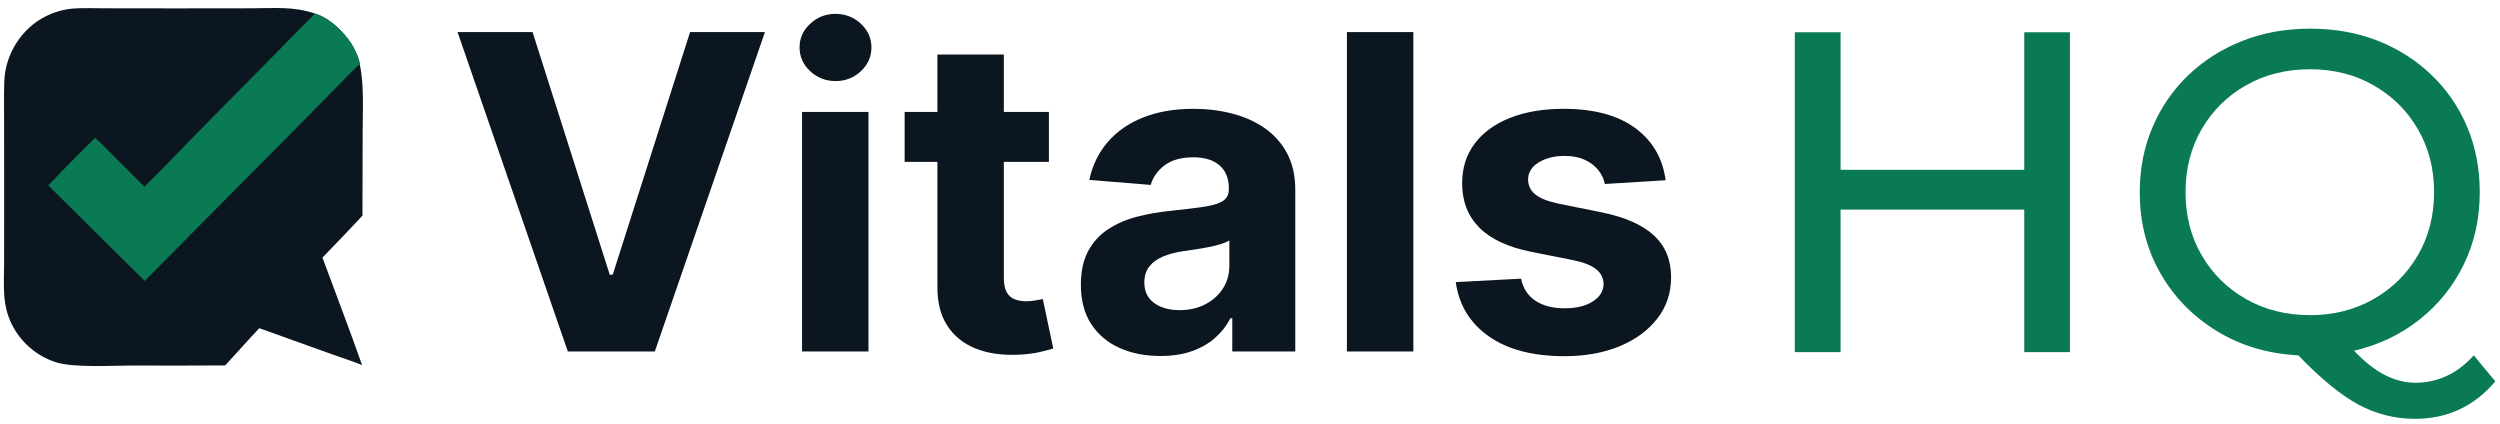
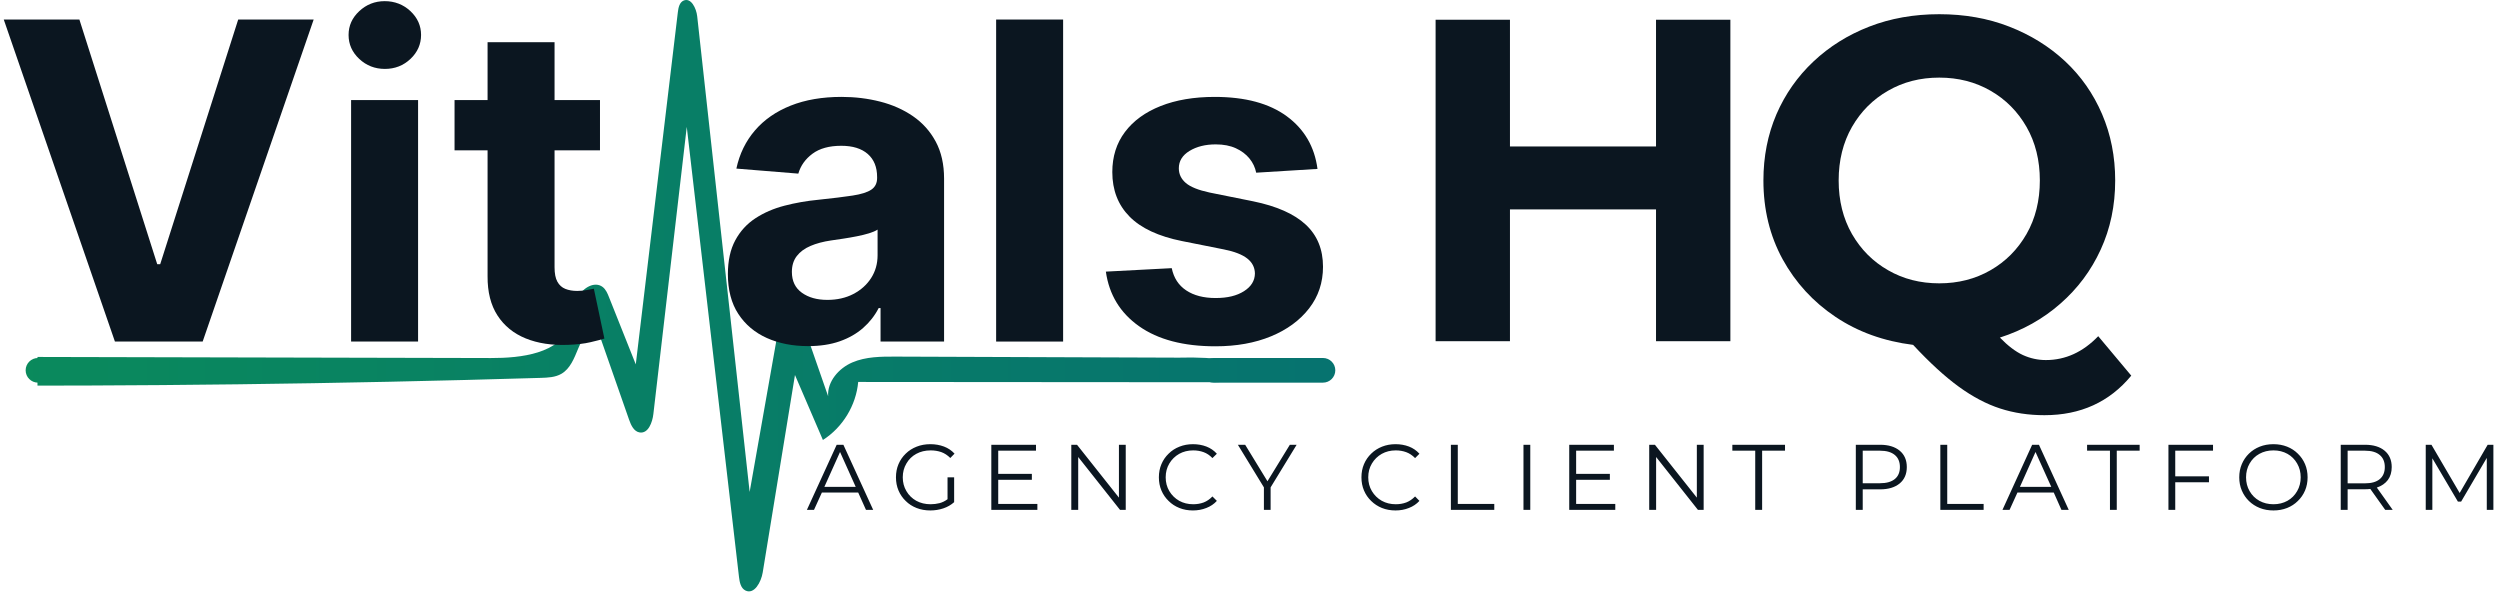
- <svg xmlns="http://www.w3.org/2000/svg" viewBox="0 -13 2556 433" role="img" aria-label="Vitals HQ">
-   <g transform="translate(0 -8.5) scale(5.8125)">
-     <g transform="scale(0.105611) translate(-1094.9 -1091.1)">
-       <path fill="#0B1620" d="M 1470 1692.39 C 1418.77 1692.72 1367.54 1692.78 1316.31 1692.56 C 1282.1 1692.5 1217.53 1696.68 1187.55 1686.95 C 1156.14 1676.69 1130.09 1654.4 1115.09 1624.96 C 1097.9 1591.16 1101.68 1559.91 1101.73 1523.21 L 1101.8 1421.1 L 1101.74 1290.19 C 1101.71 1266.73 1101.28 1243 1102.02 1219.57 C 1103.45 1174.45 1130.51 1131.12 1170.97 1111.03 C 1184.42 1104.19 1199 1099.86 1214.01 1098.25 C 1229.01 1096.73 1257.27 1097.59 1273.43 1097.58 L 1386.67 1097.73 L 1514.37 1097.58 C 1551.29 1097.54 1583.73 1094.14 1619.25 1106.24 C 1644.93 1113.89 1672.68 1140.95 1684.59 1164.4 C 1687.43 1169.98 1694.23 1184.5 1693.99 1190.64 C 1701.55 1223.25 1698.92 1270.16 1698.9 1304.94 L 1698.59 1442.8 C 1677.14 1466.23 1653.98 1489.8 1631.96 1512.82 C 1653.73 1571.86 1677.11 1632.61 1697.95 1691.79 C 1683.03 1685.7 1663.16 1679.31 1647.65 1673.74 L 1526.75 1630.37 C 1507.82 1650.37 1488.85 1672 1470 1692.39 z" />
-       <path fill="#097A53" d="M 1619.25 1106.24 C 1644.93 1113.89 1672.68 1140.95 1684.59 1164.4 C 1687.43 1169.98 1694.23 1184.5 1693.99 1190.64 C 1688.18 1195.08 1667.02 1217.27 1660.33 1224.02 L 1585.75 1299.62 L 1335.88 1551.62 L 1175.27 1392.58 C 1199.52 1366.81 1228.07 1338.29 1253.26 1313.27 C 1262.59 1321.37 1273.4 1332.96 1282.35 1341.89 L 1335.3 1394.71 C 1364.16 1366.82 1395.07 1333.84 1423.43 1305.07 L 1562.31 1164.41 C 1575.04 1151.18 1587.92 1138.1 1600.97 1125.19 C 1606.89 1118.72 1613.37 1113.21 1619.25 1106.24 z" />
+ <svg xmlns="http://www.w3.org/2000/svg" viewBox="112 0 2535 600" role="img" aria-label="Vitals HQ">
+   <defs>
+     <linearGradient id="phqlight" x1="116" y1="0" x2="1454" y2="0" gradientUnits="userSpaceOnUse">
+       <stop offset="0" stop-color="#0A8A5C" />
+       <stop offset="1" stop-color="#06736F" />
+     </linearGradient>
+     <clipPath id="phqlightc">
+       <rect x="150" y="0" width="1454" height="600" />
+     </clipPath>
+   </defs>
+   <g fill="url(#phqlight)">
+     <path clip-path="url(#phqlightc)" d="M982.59,387.31h-.38c-2.1,23.68-15.72,46.07-35.78,58.83-9.44-21.96-18.88-43.92-28.33-65.88-10.91,66.76-21.82,133.52-32.72,200.28-1.59,9.72-8.57,22.56-17.43,18.28-4.8-2.32-6-8.48-6.61-13.77-17.65-152.12-35.31-304.25-52.96-456.37-11.29,97.05-22.57,194.09-33.86,291.14-1.01,8.64-5.21,19.95-13.82,18.7-5.87-.85-8.86-7.35-10.81-12.94-11.14-31.86-22.28-63.71-33.42-95.57-19.31,7.34-17.35,38.67-35.22,49.03-6.21,3.6-13.72,3.91-20.9,4.13-204.98,6.15-410.07,8.7-615.14,7.66-9.38-.05-21.33-2.02-23.46-11.16-2.87-12.32,14.74-17.99,27.39-17.96,186.89.45,373.78.89,560.67,1.34,31.04.07,69.3-4.45,80.74-33.3,3.7-9.35,3.73-19.93,8.12-28.97,4.39-9.04,16.45-15.91,24.42-9.79,3.26,2.51,4.92,6.51,6.44,10.33,9.05,22.72,18.1,45.44,27.15,68.16,14.22-119.07,28.45-238.14,42.67-357.21.54-4.52,1.63-9.83,5.8-11.67,7.54-3.32,12.9,7.72,13.81,15.91,17.73,160.78,35.46,321.57,53.18,482.35,9.88-55.98,19.76-111.97,29.65-167.95,1.19-6.77,3.93-15.07,10.76-15.83,7.15-.79,11.57,7.4,13.94,14.19,8.41,24.18,16.82,48.36,25.24,72.54-.96-14.96,10.75-28.4,24.53-34.31,13.77-5.92,29.26-5.96,44.25-5.9,63.83.24,127.66.47,191.49.71,31.91.12,63.83.25,95.74.35,5.99.02,81.35-2.96,53.95,20.26-5.25,4.45-12.77,4.66-19.65,4.66-119.8-.09-239.61-.18-359.41-.27Z" />
+     <rect x="138" y="363" width="40" height="25" rx="12.5" />
+     <rect x="1330" y="363" width="136" height="25" rx="12.5" />
+   </g>
+   <g fill="#0B1620">
+     <g transform="translate(-1318 0)">
+       <path d="M1510.5,19.81l78.92,248.08h3.03l79.08-248.08h76.53l-112.56,326.53h-88.97l-112.72-326.53h76.69Z" />
+       <path d="M1820.29,69.88c-10.1,0-18.76-3.37-25.99-10.12-7.23-6.75-10.84-14.85-10.84-24.31s3.61-17.4,10.84-24.15c7.23-6.75,15.84-10.13,25.83-10.13s18.89,3.38,26.07,10.13c7.17,6.75,10.76,14.8,10.76,24.15s-3.59,17.57-10.76,24.31c-7.17,6.75-15.81,10.12-25.91,10.12ZM1786.01,346.34V101.44h67.92v244.89h-67.92Z" />
+       <path d="M2042.86,343.31c-3.41,1.06-8.19,2.31-14.35,3.74-6.17,1.44-13.66,2.31-22.48,2.63-16.37.64-30.69-1.54-42.97-6.53-12.28-5-21.82-12.76-28.62-23.28s-10.15-23.81-10.04-39.86v-127.55h-33.49v-51.02h33.49v-58.67h67.92v58.67h46.07v51.02h-46.07v118.62c0,6.27.95,11.14,2.87,14.59,1.91,3.45,4.59,5.87,8.05,7.25,3.45,1.39,7.46,2.08,12.03,2.08,3.19,0,6.38-.29,9.57-.88,3.19-.58,5.63-1.04,7.33-1.36l10.69,50.55Z" />
    </g>
+     <g transform="translate(-1221 0)">
+       <path d="M2152.39,350.96c-15.62,0-29.55-2.74-41.77-8.21-12.22-5.47-21.87-13.6-28.94-24.39-7.07-10.79-10.6-24.26-10.6-40.42,0-13.6,2.5-25.03,7.49-34.28,4.99-9.25,11.8-16.69,20.41-22.32,8.61-5.63,18.41-9.89,29.42-12.75,11-2.87,22.56-4.89,34.68-6.06,14.24-1.49,25.72-2.9,34.44-4.23,8.71-1.33,15.04-3.32,18.97-5.98,3.93-2.66,5.9-6.59,5.9-11.8v-.96c0-10.1-3.16-17.91-9.49-23.44-6.33-5.52-15.28-8.29-26.87-8.29-12.22,0-21.95,2.69-29.18,8.05-7.23,5.37-12.01,12.09-14.35,20.17l-62.82-5.1c3.19-14.88,9.46-27.77,18.81-38.66,9.35-10.89,21.44-19.29,36.27-25.19,14.83-5.9,32.02-8.85,51.58-8.85,13.6,0,26.65,1.59,39.14,4.78,12.49,3.19,23.6,8.13,33.32,14.83,9.73,6.7,17.4,15.28,23.04,25.75,5.63,10.47,8.45,22.99,8.45,37.55v165.18h-64.41v-33.96h-1.91c-3.93,7.65-9.19,14.38-15.78,20.17-6.59,5.79-14.51,10.31-23.76,13.55-9.25,3.24-19.93,4.86-32.05,4.86ZM2171.84,304.09c9.99,0,18.81-1.99,26.47-5.98,7.65-3.99,13.66-9.38,18.02-16.18,4.36-6.8,6.54-14.51,6.54-23.12v-25.99c-2.13,1.38-5.02,2.63-8.69,3.75-3.67,1.12-7.79,2.13-12.36,3.03-4.57.9-9.14,1.7-13.71,2.39-4.57.69-8.72,1.3-12.44,1.83-7.97,1.17-14.93,3.03-20.89,5.58-5.95,2.55-10.58,5.98-13.87,10.28-3.3,4.3-4.94,9.65-4.94,16.02,0,9.25,3.37,16.29,10.12,21.13,6.75,4.84,15.33,7.25,25.75,7.25Z" />
+       <path d="M2411,19.81v326.53h-67.92V19.81h67.92Z" />
+       <path d="M2668.96,171.28l-62.18,3.83c-1.06-5.31-3.35-10.12-6.86-14.43s-8.11-7.76-13.79-10.36c-5.69-2.6-12.46-3.91-20.33-3.91-10.52,0-19.4,2.21-26.63,6.62-7.23,4.41-10.84,10.28-10.84,17.62,0,5.85,2.34,10.79,7.02,14.83,4.68,4.04,12.7,7.28,24.07,9.73l44.32,8.93c23.81,4.89,41.56,12.75,53.25,23.6,11.69,10.84,17.54,25.09,17.54,42.73,0,16.05-4.7,30.13-14.11,42.25-9.41,12.12-22.27,21.55-38.58,28.3-16.32,6.75-35.1,10.13-56.36,10.13-32.42,0-58.22-6.78-77.41-20.33-19.19-13.55-30.43-32.02-33.72-55.4l66.8-3.51c2.02,9.89,6.91,17.41,14.67,22.56,7.76,5.16,17.7,7.73,29.81,7.73s21.5-2.31,28.78-6.94c7.28-4.62,10.97-10.6,11.08-17.94-.11-6.16-2.71-11.24-7.81-15.23-5.1-3.99-12.97-7.04-23.6-9.17l-42.41-8.45c-23.92-4.78-41.69-13.07-53.33-24.87-11.64-11.8-17.46-26.84-17.46-45.12,0-15.73,4.28-29.28,12.83-40.66,8.55-11.37,20.62-20.14,36.19-26.31,15.57-6.16,33.83-9.25,54.77-9.25,30.93,0,55.3,6.54,73.1,19.61,17.8,13.07,28.19,30.88,31.17,53.41Z" />
+     </g>
+     <path d="M1866.6 346L1791.2 346L1791.2 212.3L1643.1 212.3L1643.1 346L1567.7 346L1567.7 20L1643.1 20L1643.1 148.5L1791.2 148.5L1791.2 20L1866.6 20L1866.6 346ZM2185.1 421.0L2185.1 421.0Q2160.9 421.0 2140.1 414.2Q2119.4 407.5 2098.2 392.1Q2077.0 376.7 2051.9 349.7L2051.9 349.7Q2007.2 344.1 1973.2 321.3Q1939.2 298.5 1919.6 262.9Q1900.1 227.2 1900.1 183L1900.1 183Q1900.1 146.7 1913.3 115.9Q1926.6 85.2 1950.8 62.4Q1975.0 39.6 2007.4 27.0Q2039.8 14.4 2078.4 14.4L2078.4 14.4Q2117.1 14.4 2149.4 27.0Q2181.8 39.6 2206.0 62.1Q2230.2 84.7 2243.5 115.7Q2256.8 146.7 2256.8 183L2256.8 183Q2256.8 221.2 2242.1 253.1Q2227.5 285.0 2201.1 308.0Q2174.8 331.1 2139.9 342.3L2139.9 342.3Q2152.0 354.8 2163.2 360.0Q2174.4 365.1 2186.5 365.1L2186.5 365.1Q2216.3 365.1 2239.6 340.9L2239.6 340.9L2273.1 380.9Q2240.0 421.0 2185.1 421.0ZM2078.4 287.3L2078.4 287.3Q2107.3 287.3 2130.4 274.0Q2153.4 260.8 2166.9 237.3Q2180.4 213.7 2180.4 183L2180.4 183Q2180.4 152.3 2166.9 128.7Q2153.4 105.2 2130.4 92.0Q2107.3 78.7 2078.4 78.7L2078.4 78.7Q2049.5 78.7 2026.5 92.0Q2003.4 105.2 1989.9 128.7Q1976.4 152.3 1976.4 183L1976.4 183Q1976.4 213.7 1989.9 237.3Q2003.4 260.8 2026.5 274.0Q2049.5 287.3 2078.4 287.3Z" />
+     <path d="M937.4 517L930.2 517L960.4 451L967.2 451L997.4 517L990.1 517L982.2 499.4L945.4 499.4L937.4 517ZM963.8 458.3L947.9 493.7L979.7 493.7L963.8 458.3ZM1055.3 517.6L1055.3 517.6Q1047.8 517.6 1041.4 515.1Q1035.0 512.6 1030.4 508.0Q1025.7 503.5 1023.1 497.4Q1020.5 491.3 1020.5 484L1020.5 484Q1020.5 476.7 1023.1 470.6Q1025.7 464.5 1030.4 460.0Q1035.1 455.4 1041.5 452.9Q1047.8 450.4 1055.4 450.4L1055.4 450.4Q1062.8 450.4 1069.2 452.8Q1075.5 455.2 1079.9 460.0L1079.9 460.0L1075.6 464.4Q1071.4 460.2 1066.4 458.4Q1061.4 456.7 1055.7 456.7L1055.7 456.7Q1047.5 456.7 1041.1 460.2Q1034.7 463.7 1031.1 470.0Q1027.4 476.2 1027.4 484L1027.4 484Q1027.4 491.8 1031.1 498.0Q1034.7 504.2 1041.1 507.8Q1047.5 511.3 1055.6 511.3L1055.6 511.3Q1060.3 511.3 1064.7 510.2Q1069.1 509.0 1072.8 506.2L1072.8 506.2L1072.8 484L1079.5 484L1079.5 509.2Q1074.8 513.4 1068.5 515.5Q1062.2 517.6 1055.3 517.6ZM1163.9 517L1117.2 517L1117.2 451L1162.5 451L1162.5 457.0L1124.2 457.0L1124.2 480.5L1158.3 480.5L1158.3 486.5L1124.2 486.5L1124.2 511.0L1163.9 511.0L1163.9 517ZM1205.3 517L1198.3 517L1198.3 451L1204.1 451L1246.6 504.6L1246.6 451L1253.5 451L1253.5 517L1247.7 517L1205.3 463.4L1205.3 517ZM1321.6 517.6L1321.6 517.6Q1314.2 517.6 1307.9 515.1Q1301.6 512.6 1297.0 508.0Q1292.3 503.5 1289.7 497.4Q1287.1 491.3 1287.1 484L1287.1 484Q1287.1 476.7 1289.7 470.6Q1292.3 464.5 1297.0 460.0Q1301.6 455.4 1308.0 452.9Q1314.3 450.4 1321.7 450.4L1321.7 450.4Q1329.0 450.4 1335.3 452.8Q1341.5 455.2 1345.9 460.1L1345.9 460.1L1341.4 464.5Q1337.4 460.3 1332.5 458.5Q1327.6 456.7 1321.9 456.7L1321.9 456.7Q1314.0 456.7 1307.7 460.2Q1301.4 463.8 1297.7 470.0Q1294.0 476.2 1294.0 484L1294.0 484Q1294.0 491.8 1297.7 498.0Q1301.4 504.2 1307.7 507.8Q1314.0 511.3 1321.9 511.3L1321.9 511.3Q1327.6 511.3 1332.5 509.5Q1337.4 507.6 1341.4 503.4L1341.4 503.4L1345.9 507.9Q1341.5 512.7 1335.2 515.1Q1328.9 517.6 1321.6 517.6ZM1400.4 517L1393.6 517L1393.6 494.2L1367.2 451L1374.6 451L1397.2 488.0L1419.9 451L1426.8 451L1400.4 494.2L1400.4 517ZM1527.1 517.6L1527.1 517.6Q1519.6 517.6 1513.3 515.1Q1507.1 512.6 1502.4 508.0Q1497.7 503.5 1495.1 497.4Q1492.5 491.3 1492.5 484L1492.5 484Q1492.5 476.7 1495.1 470.6Q1497.7 464.5 1502.4 460.0Q1507.1 455.4 1513.4 452.9Q1519.7 450.4 1527.1 450.4L1527.1 450.4Q1534.4 450.4 1540.7 452.8Q1546.9 455.2 1551.3 460.1L1551.3 460.1L1546.9 464.5Q1542.8 460.3 1537.9 458.5Q1533.0 456.7 1527.3 456.7L1527.3 456.7Q1519.4 456.7 1513.1 460.2Q1506.8 463.8 1503.1 470.0Q1499.4 476.2 1499.4 484L1499.4 484Q1499.4 491.8 1503.1 498.0Q1506.8 504.2 1513.1 507.8Q1519.4 511.3 1527.3 511.3L1527.3 511.3Q1533.0 511.3 1537.9 509.5Q1542.8 507.6 1546.9 503.4L1546.9 503.4L1551.3 507.9Q1546.9 512.7 1540.6 515.1Q1534.3 517.6 1527.1 517.6ZM1627.2 517L1583.2 517L1583.2 451L1590.2 451L1590.2 511.0L1627.2 511.0L1627.2 517ZM1663.7 517L1656.8 517L1656.8 451L1663.7 451L1663.7 517ZM1749.9 517L1703.2 517L1703.2 451L1748.5 451L1748.5 457.0L1710.2 457.0L1710.2 480.5L1744.4 480.5L1744.4 486.5L1710.2 486.5L1710.2 511.0L1749.9 511.0L1749.9 517ZM1791.3 517L1784.3 517L1784.3 451L1790.1 451L1832.6 504.6L1832.6 451L1839.5 451L1839.5 517L1833.7 517L1791.3 463.4L1791.3 517ZM1898.8 517L1891.8 517L1891.8 457.0L1868.6 457.0L1868.6 451L1922.0 451L1922.0 457.0L1898.8 457.0L1898.8 517ZM2000.8 517L1993.8 517L1993.8 451L2018.5 451Q2031.0 451 2038.3 457.0Q2045.5 463.0 2045.5 473.6L2045.5 473.6Q2045.5 484.2 2038.3 490.2Q2031.0 496.2 2018.5 496.2L2018.5 496.2L2000.8 496.2L2000.8 517ZM2000.8 457.0L2000.8 490.0L2018.3 490.0Q2028.2 490.0 2033.4 485.7Q2038.5 481.5 2038.5 473.6L2038.5 473.6Q2038.5 465.7 2033.4 461.4Q2028.2 457.0 2018.3 457.0L2018.3 457.0L2000.8 457.0ZM2123.4 517L2079.5 517L2079.5 451L2086.5 451L2086.5 511.0L2123.4 511.0L2123.4 517ZM2149.7 517L2142.5 517L2172.6 451L2179.5 451L2209.7 517L2202.3 517L2194.5 499.4L2157.7 499.4L2149.7 517ZM2176.0 458.3L2160.2 493.7L2192.0 493.7L2176.0 458.3ZM2258.4 517L2251.5 517L2251.5 457.0L2228.3 457.0L2228.3 451L2281.6 451L2281.6 457.0L2258.4 457.0L2258.4 517ZM2317.7 517L2310.8 517L2310.8 451L2356.0 451L2356.0 457.0L2317.7 457.0L2317.7 483.0L2351.9 483.0L2351.9 489.0L2317.7 489.0L2317.7 517ZM2417.3 517.6L2417.3 517.6Q2409.7 517.6 2403.4 515.1Q2397.1 512.6 2392.4 508.0Q2387.8 503.5 2385.2 497.4Q2382.6 491.3 2382.6 484L2382.6 484Q2382.6 476.7 2385.2 470.6Q2387.8 464.5 2392.4 460.0Q2397.1 455.4 2403.4 452.9Q2409.7 450.4 2417.3 450.4L2417.3 450.4Q2424.7 450.4 2431.1 452.9Q2437.4 455.4 2442.0 460.0Q2446.7 464.5 2449.3 470.6Q2451.9 476.7 2451.9 484L2451.9 484Q2451.9 491.3 2449.3 497.4Q2446.7 503.5 2442.0 508.0Q2437.4 512.6 2431.1 515.1Q2424.7 517.6 2417.3 517.6ZM2417.3 511.3L2417.3 511.3Q2425.2 511.3 2431.5 507.8Q2437.7 504.3 2441.3 498.0Q2444.9 491.8 2444.9 484L2444.9 484Q2444.9 476.2 2441.3 470.0Q2437.7 463.7 2431.5 460.2Q2425.2 456.7 2417.3 456.7L2417.3 456.7Q2409.3 456.7 2403.0 460.2Q2396.7 463.7 2393.1 470.0Q2389.5 476.2 2389.5 484L2389.5 484Q2389.5 491.8 2393.1 498.0Q2396.7 504.3 2403.0 507.8Q2409.3 511.3 2417.3 511.3ZM2492.5 517L2485.5 517L2485.5 451L2510.2 451Q2522.8 451 2530.0 457.0Q2537.2 463.0 2537.2 473.6L2537.2 473.6Q2537.2 481.4 2533.3 486.7Q2529.3 492.0 2522.1 494.4L2522.1 494.4L2538.2 517L2530.6 517L2515.5 495.8Q2513.0 496.1 2510.2 496.1L2510.2 496.1L2492.5 496.1L2492.5 517ZM2492.5 457.0L2492.5 490.1L2510.1 490.1Q2520.0 490.1 2525.1 485.8Q2530.2 481.5 2530.2 473.6L2530.2 473.6Q2530.2 465.7 2525.1 461.4Q2520.0 457.0 2510.1 457.0L2510.1 457.0L2492.5 457.0ZM2578.4 517L2571.7 517L2571.7 451L2577.5 451L2606.1 499.9L2634.5 451L2640.3 451L2640.3 517L2633.6 517L2633.6 464.3L2607.6 508.6L2604.3 508.6L2578.4 464.7L2578.4 517Z" />
  </g>
-   <g fill="#0B1620" transform="translate(-966 0)">
-     <path d="M1510.5,19.81l78.92,248.08h3.03l79.08-248.08h76.53l-112.56,326.53h-88.97l-112.72-326.53h76.69Z" />
-     <path d="M1820.29,69.88c-10.1,0-18.76-3.37-25.99-10.12-7.23-6.75-10.84-14.85-10.84-24.31s3.61-17.4,10.84-24.15c7.23-6.75,15.84-10.13,25.83-10.13s18.89,3.38,26.07,10.13c7.17,6.75,10.76,14.8,10.76,24.15s-3.59,17.57-10.76,24.31c-7.17,6.75-15.81,10.12-25.91,10.12ZM1786.01,346.34V101.44h67.92v244.89h-67.92Z" />
-     <path d="M2042.86,343.31c-3.41,1.06-8.19,2.31-14.35,3.74-6.17,1.44-13.66,2.31-22.48,2.63-16.37.64-30.69-1.54-42.97-6.53-12.28-5-21.82-12.76-28.62-23.28s-10.15-23.81-10.04-39.86v-127.55h-33.49v-51.02h33.49v-58.67h67.92v58.67h46.07v51.02h-46.07v118.62c0,6.27.95,11.14,2.87,14.59,1.91,3.45,4.59,5.87,8.05,7.25,3.45,1.39,7.46,2.08,12.03,2.08,3.19,0,6.38-.29,9.57-.88,3.19-.58,5.63-1.04,7.33-1.36l10.69,50.55Z" />
-     <path d="M2152.39,350.96c-15.62,0-29.55-2.74-41.77-8.21-12.22-5.47-21.87-13.6-28.94-24.39-7.07-10.79-10.6-24.26-10.6-40.42,0-13.6,2.5-25.03,7.49-34.28,4.99-9.25,11.8-16.69,20.41-22.32,8.61-5.63,18.41-9.89,29.42-12.75,11-2.87,22.56-4.89,34.68-6.06,14.24-1.49,25.72-2.9,34.44-4.23,8.71-1.33,15.04-3.32,18.97-5.98,3.93-2.66,5.9-6.59,5.9-11.8v-.96c0-10.1-3.16-17.91-9.49-23.44-6.33-5.52-15.28-8.29-26.87-8.29-12.22,0-21.95,2.69-29.18,8.05-7.23,5.37-12.01,12.09-14.35,20.17l-62.82-5.1c3.19-14.88,9.46-27.77,18.81-38.66,9.35-10.89,21.44-19.29,36.27-25.19,14.83-5.9,32.02-8.85,51.58-8.85,13.6,0,26.65,1.59,39.14,4.78,12.49,3.19,23.6,8.13,33.32,14.83,9.73,6.7,17.4,15.28,23.04,25.75,5.63,10.47,8.45,22.99,8.45,37.55v165.18h-64.41v-33.96h-1.91c-3.93,7.65-9.19,14.38-15.78,20.17-6.59,5.79-14.51,10.31-23.76,13.55-9.25,3.24-19.93,4.86-32.05,4.86ZM2171.84,304.09c9.99,0,18.81-1.99,26.47-5.98,7.65-3.99,13.66-9.38,18.02-16.18,4.36-6.8,6.54-14.51,6.54-23.12v-25.99c-2.13,1.38-5.02,2.63-8.69,3.75-3.67,1.12-7.79,2.13-12.36,3.03-4.57.9-9.14,1.7-13.71,2.39-4.57.69-8.72,1.3-12.44,1.83-7.97,1.17-14.93,3.03-20.89,5.58-5.95,2.55-10.58,5.98-13.87,10.28-3.3,4.3-4.94,9.65-4.94,16.02,0,9.25,3.37,16.29,10.12,21.13,6.75,4.84,15.33,7.25,25.75,7.25Z" />
-     <path d="M2411,19.81v326.53h-67.92V19.81h67.92Z" />
-     <path d="M2668.96,171.28l-62.18,3.83c-1.06-5.31-3.35-10.12-6.86-14.43s-8.11-7.76-13.79-10.36c-5.69-2.6-12.46-3.91-20.33-3.91-10.52,0-19.4,2.21-26.63,6.62-7.23,4.41-10.84,10.28-10.84,17.62,0,5.85,2.34,10.79,7.02,14.83,4.68,4.04,12.7,7.28,24.07,9.73l44.32,8.93c23.81,4.89,41.56,12.75,53.25,23.6,11.69,10.84,17.54,25.09,17.54,42.73,0,16.05-4.7,30.13-14.11,42.25-9.41,12.12-22.27,21.55-38.58,28.3-16.32,6.75-35.1,10.13-56.36,10.13-32.42,0-58.22-6.78-77.41-20.33-19.19-13.55-30.43-32.02-33.72-55.4l66.8-3.51c2.02,9.89,6.91,17.41,14.67,22.56,7.76,5.16,17.7,7.73,29.81,7.73s21.5-2.31,28.78-6.94c7.28-4.62,10.97-10.6,11.08-17.94-.11-6.16-2.71-11.24-7.81-15.23-5.1-3.99-12.97-7.04-23.6-9.17l-42.41-8.45c-23.92-4.78-41.69-13.07-53.33-24.87-11.64-11.8-17.46-26.84-17.46-45.12,0-15.73,4.28-29.28,12.83-40.66,8.55-11.37,20.62-20.14,36.19-26.31,15.57-6.16,33.83-9.25,54.77-9.25,30.93,0,55.3,6.54,73.1,19.61,17.8,13.07,28.19,30.88,31.17,53.41Z" />
-   </g>
-   <path fill="#097A53" d="M2116.3 347L2069.6 347L2069.6 201.3L1881.8 201.3L1881.8 347L1835.0 347L1835.0 20.0L1881.8 20.0L1881.8 160.6L2069.6 160.6L2069.6 20.0L2116.3 20.0L2116.3 347ZM2469.0 415.2L2469.0 415.2Q2438.1 415.2 2411.0 400.5Q2383.9 385.8 2349.8 350.3L2349.8 350.3Q2303.1 347.9 2266.5 325.5Q2229.8 303.1 2208.8 266.4Q2187.7 229.7 2187.7 183.5L2187.7 183.5Q2187.7 147.5 2200.8 116.9Q2213.9 86.3 2237.3 63.9Q2260.6 41.5 2292.4 28.9Q2324.1 16.3 2362.0 16.3L2362.0 16.3Q2399.4 16.3 2430.9 28.6Q2462.4 41.0 2486.0 63.7Q2509.6 86.3 2522.5 116.9Q2535.3 147.5 2535.3 183.5L2535.3 183.5Q2535.3 224.1 2518.9 257.5Q2502.6 290.9 2473.6 313.8Q2444.7 336.7 2406.8 345.6L2406.8 345.6Q2423.2 362.9 2438.6 370.6Q2454.0 378.3 2469.4 378.3L2469.4 378.3Q2504.0 378.3 2529.2 350.3L2529.2 350.3L2551.2 376.9Q2518.9 415.2 2469.0 415.2ZM2362.0 309.2L2362.0 309.2Q2398.0 309.2 2426.7 292.8Q2455.4 276.5 2472.0 248.0Q2488.6 219.5 2488.6 183.5L2488.6 183.5Q2488.6 147.5 2472.0 119.0Q2455.4 90.5 2426.7 74.2Q2398.0 57.8 2362.0 57.8L2362.0 57.8Q2325.1 57.8 2296.4 74.2Q2267.6 90.5 2251.0 119.0Q2234.5 147.5 2234.5 183.5L2234.5 183.5Q2234.5 219.5 2251.0 248.0Q2267.6 276.5 2296.4 292.8Q2325.1 309.2 2362.0 309.2Z" />
</svg>
